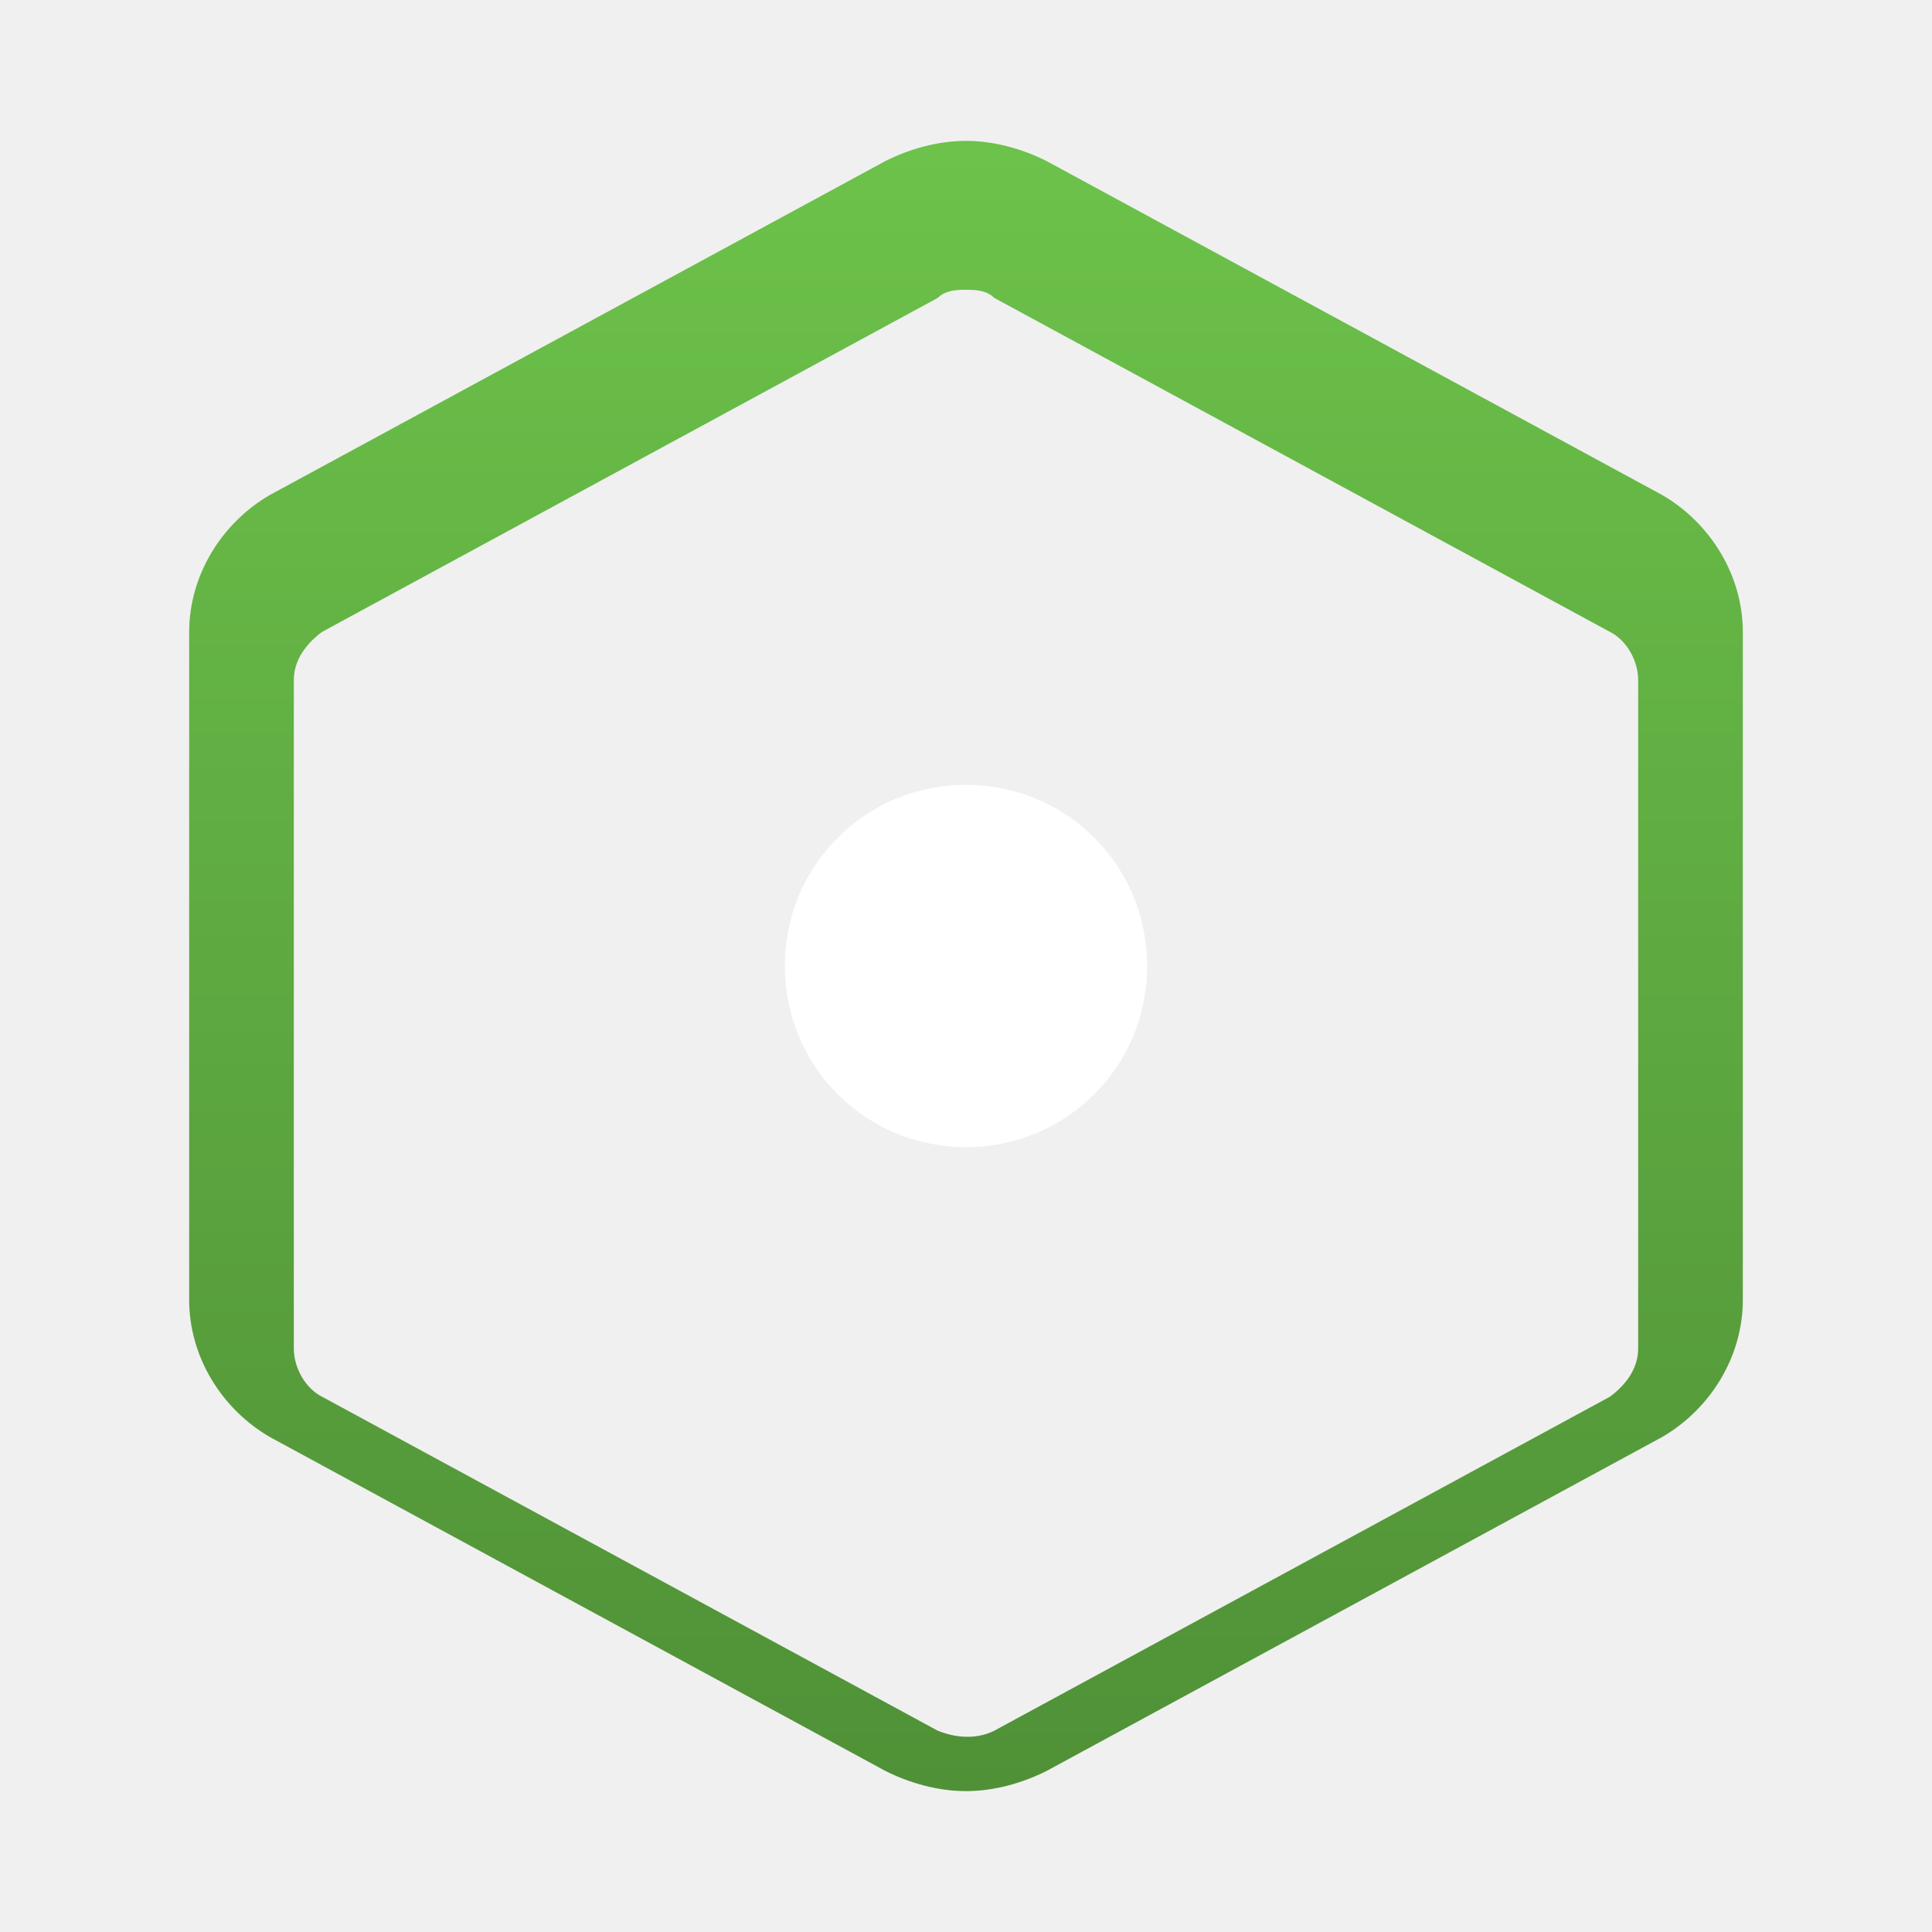
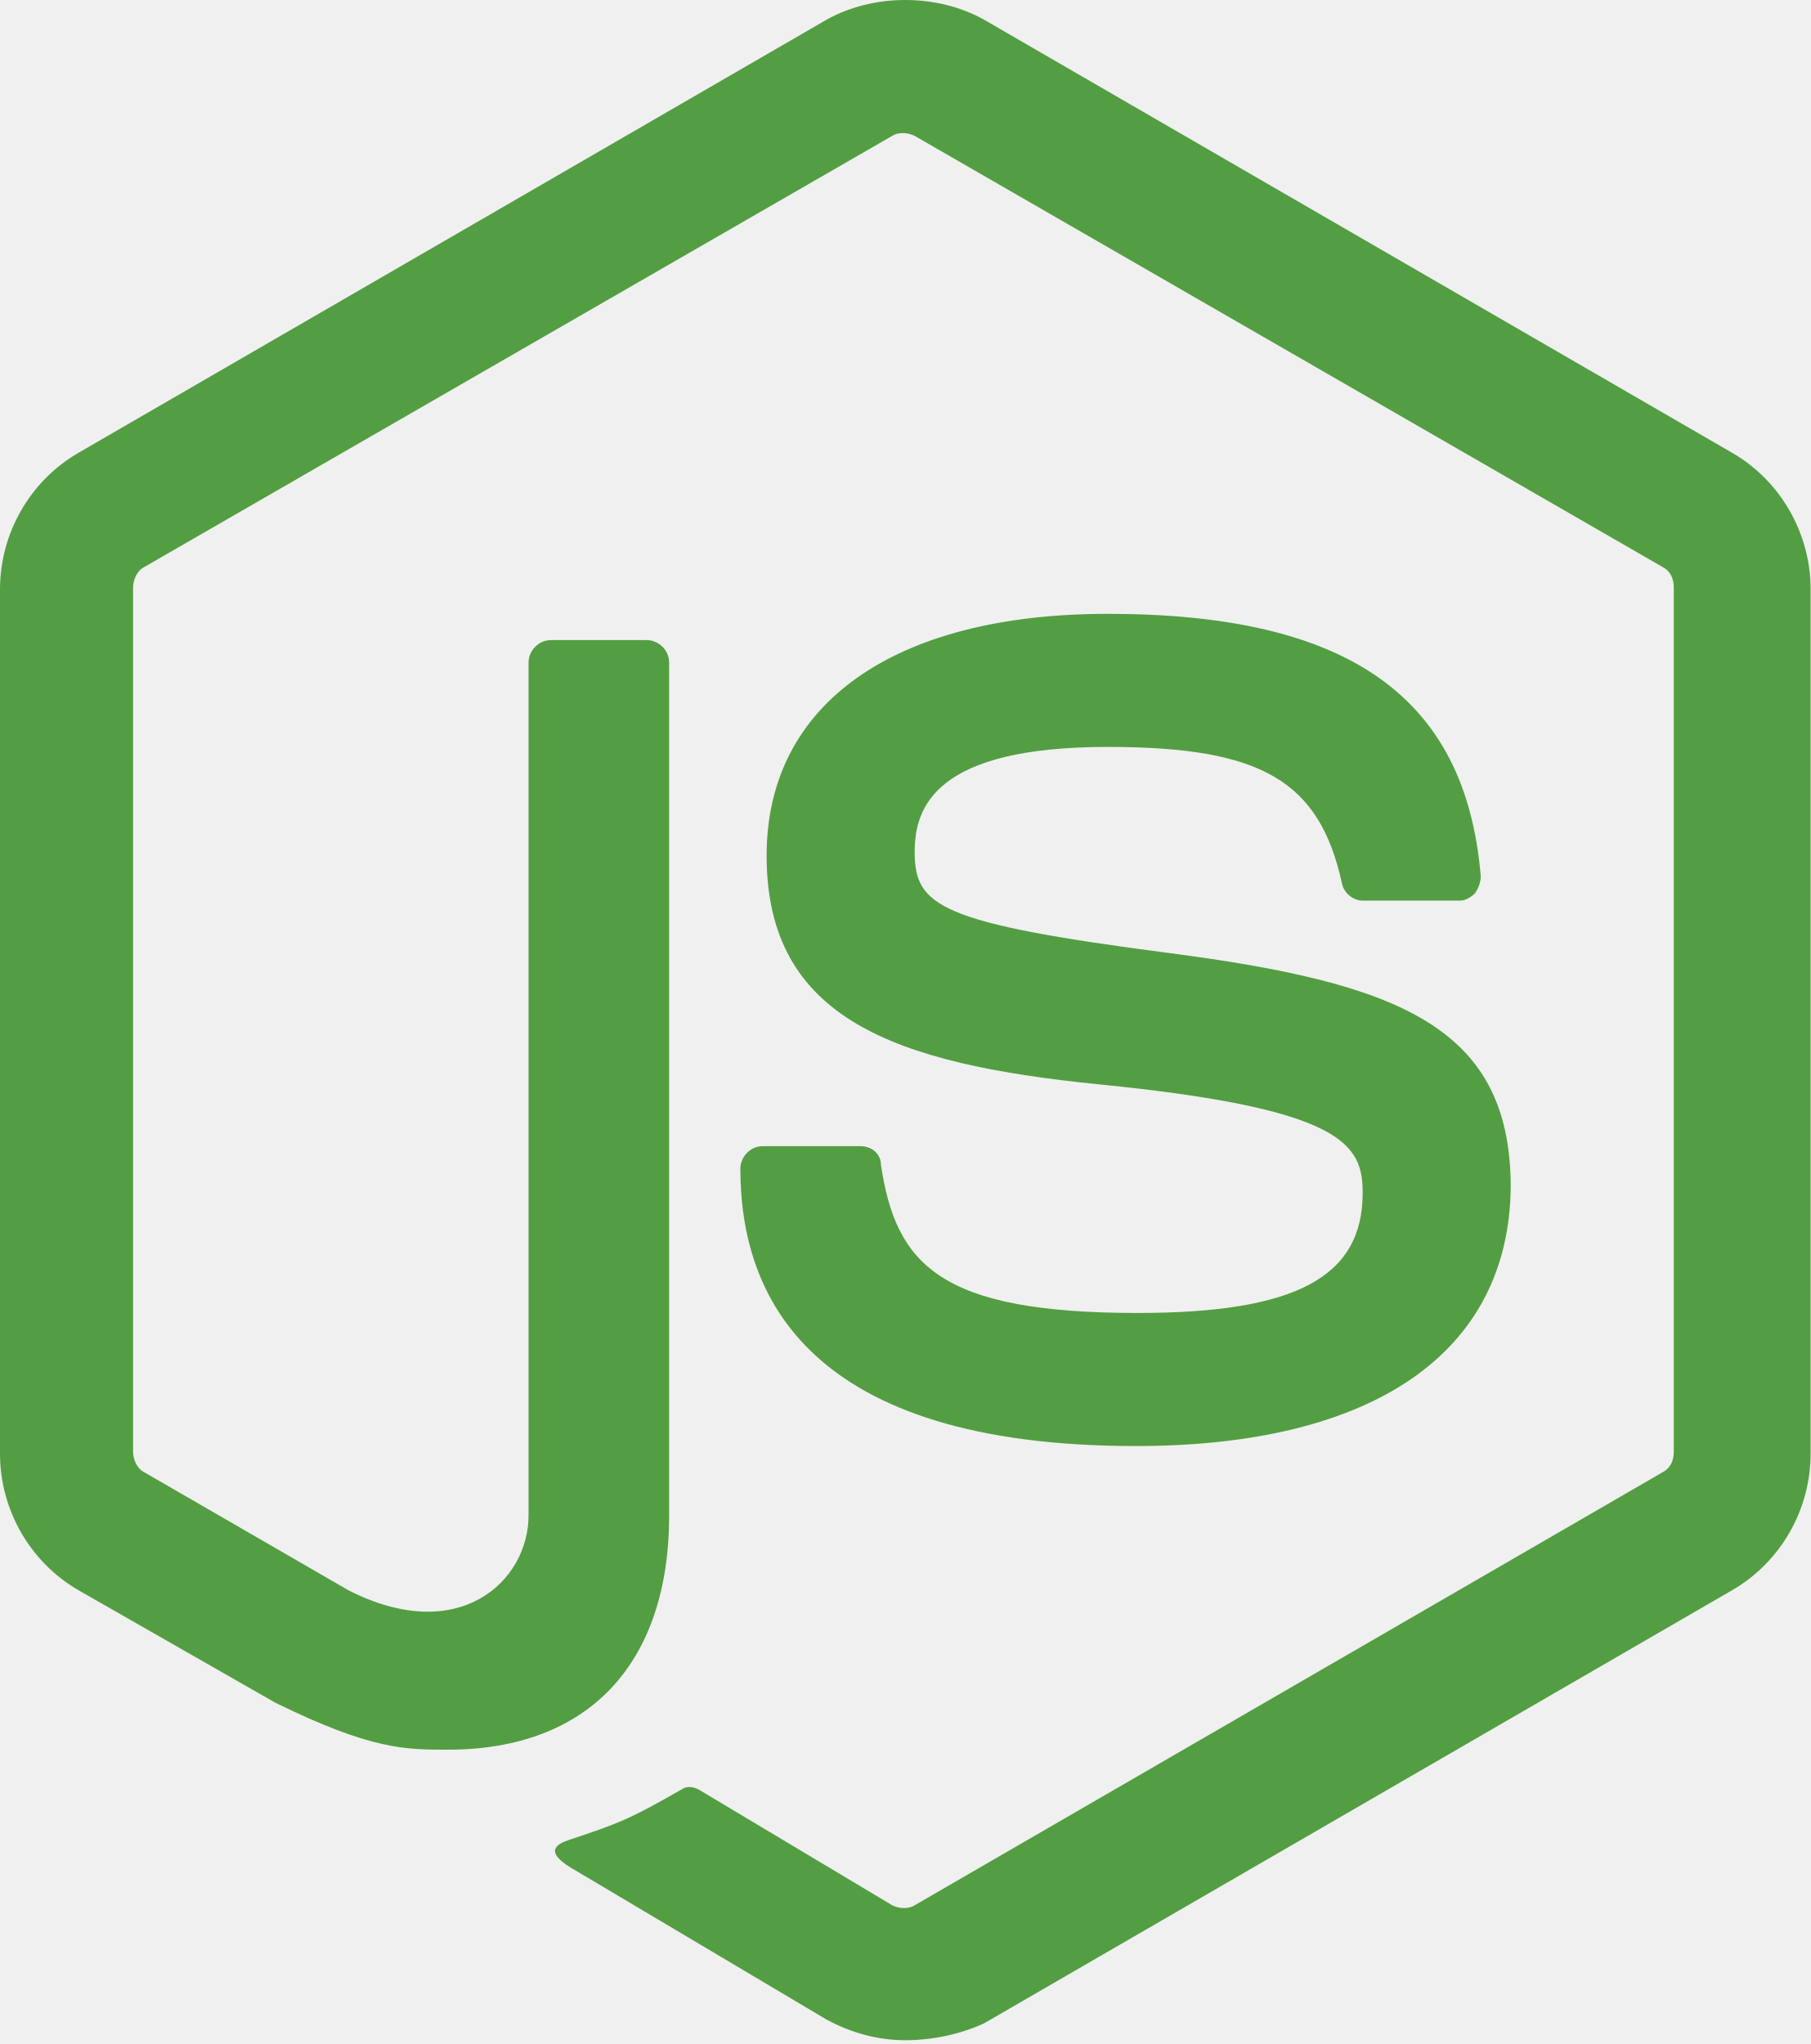
- <svg xmlns="http://www.w3.org/2000/svg" viewBox="0 0 48 48">
-   <defs>
-     <linearGradient id="nodeGreen" x1="50%" y1="0%" x2="50%" y2="100%">
-       <stop offset="0%" style="stop-color:#6cc24a" />
-       <stop offset="100%" style="stop-color:#509137" />
-     </linearGradient>
-   </defs>
-   <path fill="url(#nodeGreen)" d="M24 3.5c-.7 0-1.4.2-2 .5L6.7 12.3c-1.2.7-2 2-2 3.4v16.6c0 1.4.8 2.7 2 3.4L22 44c.6.3 1.3.5 2 .5s1.4-.2 2-.5l15.3-8.3c1.2-.7 2-2 2-3.4V15.7c0-1.4-.8-2.7-2-3.4L26 4c-.6-.3-1.3-.5-2-.5zm0 3.7c.2 0 .5 0 .7.2l15.3 8.3c.4.2.7.7.7 1.2v16.6c0 .5-.3.9-.7 1.2L24.7 43c-.4.2-.9.2-1.4 0l-15.3-8.3c-.4-.2-.7-.7-.7-1.2V16.9c0-.5.3-.9.7-1.2L23.3 7.4c.2-.2.5-.2.7-.2z" />
-   <path fill="#fff" d="M24 19.5c-2.5 0-4.5 2-4.5 4.5s2 4.5 4.5 4.5 4.5-2 4.5-4.5-2-4.5-4.5-4.5z" />
+ <svg xmlns="http://www.w3.org/2000/svg" viewBox="0 0 256 289">
+   <g fill="#539E43">
+     <path d="M128 288.464c-3.975 0-7.685-1.06-11.13-2.915l-35.247-20.936c-5.3-2.915-2.65-3.975-1.06-4.505 7.155-2.385 8.48-2.915 15.9-7.156.796-.53 1.856-.265 2.65.265l27.032 16.166c1.06.53 2.385.53 3.18 0l105.74-61.217c1.06-.53 1.59-1.59 1.59-2.915V83.08c0-1.325-.53-2.385-1.59-2.915l-105.74-60.953c-1.06-.53-2.385-.53-3.18 0L20.405 80.166c-1.06.53-1.59 1.855-1.59 2.915v122.17c0 1.06.53 2.385 1.59 2.915l28.887 16.696c15.636 7.95 25.44-1.325 25.44-10.6V93.68c0-1.59 1.326-3.18 3.181-3.18h13.516c1.59 0 3.18 1.325 3.18 3.18v120.58c0 20.936-11.396 33.126-31.272 33.126-6.095 0-10.865 0-24.38-6.625l-27.827-15.9C4.24 220.885 0 213.465 0 205.515V83.346C0 75.396 4.24 67.976 11.13 64L116.87 2.783c6.625-3.71 15.635-3.71 22.26 0L244.87 64C251.76 67.975 256 75.395 256 83.346v122.17c0 7.95-4.24 15.37-11.13 19.345L139.13 286.08c-3.445 1.59-7.42 2.385-11.13 2.385zm32.596-84.009c-46.377 0-55.917-21.2-55.917-39.221 0-1.59 1.325-3.18 3.18-3.18h13.781c1.59 0 2.916 1.06 2.916 2.65 2.12 14.045 8.215 20.936 36.306 20.936 22.26 0 31.802-5.035 31.802-16.96 0-6.891-2.65-11.926-37.367-15.372-28.886-2.915-46.907-9.275-46.907-32.33 0-21.467 18.02-34.187 48.232-34.187 33.921 0 50.617 11.66 52.737 37.101 0 .795-.265 1.59-.795 2.385-.53.53-1.325 1.06-2.12 1.06h-13.78c-1.326 0-2.65-1.06-2.916-2.385-3.18-14.575-11.395-19.345-33.126-19.345-24.38 0-27.296 8.48-27.296 14.84 0 7.686 3.445 10.07 36.04 14.31 32.332 4.24 48.233 10.336 48.233 33.127-.265 23.321-19.345 36.571-53.002 36.571z" />
+   </g>
</svg>
